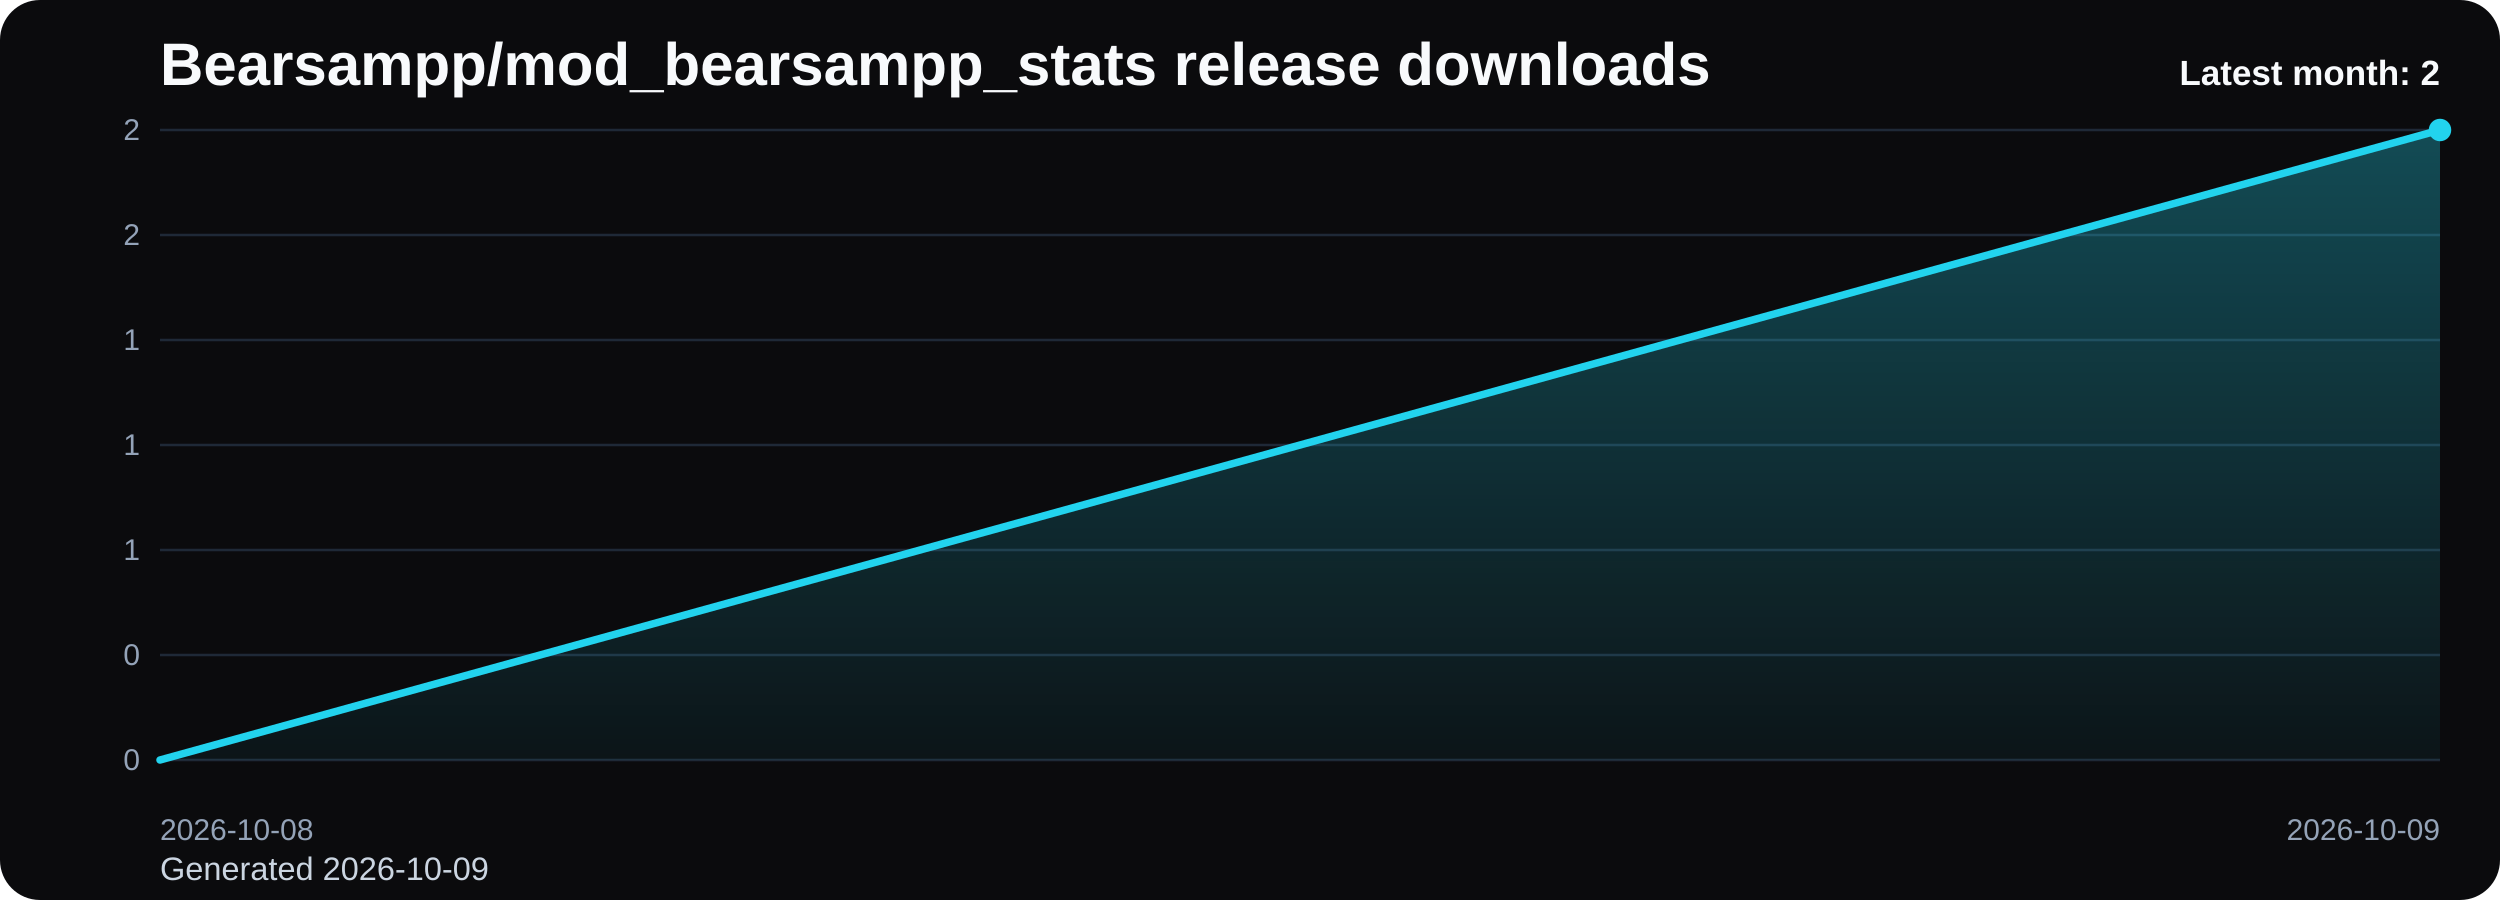
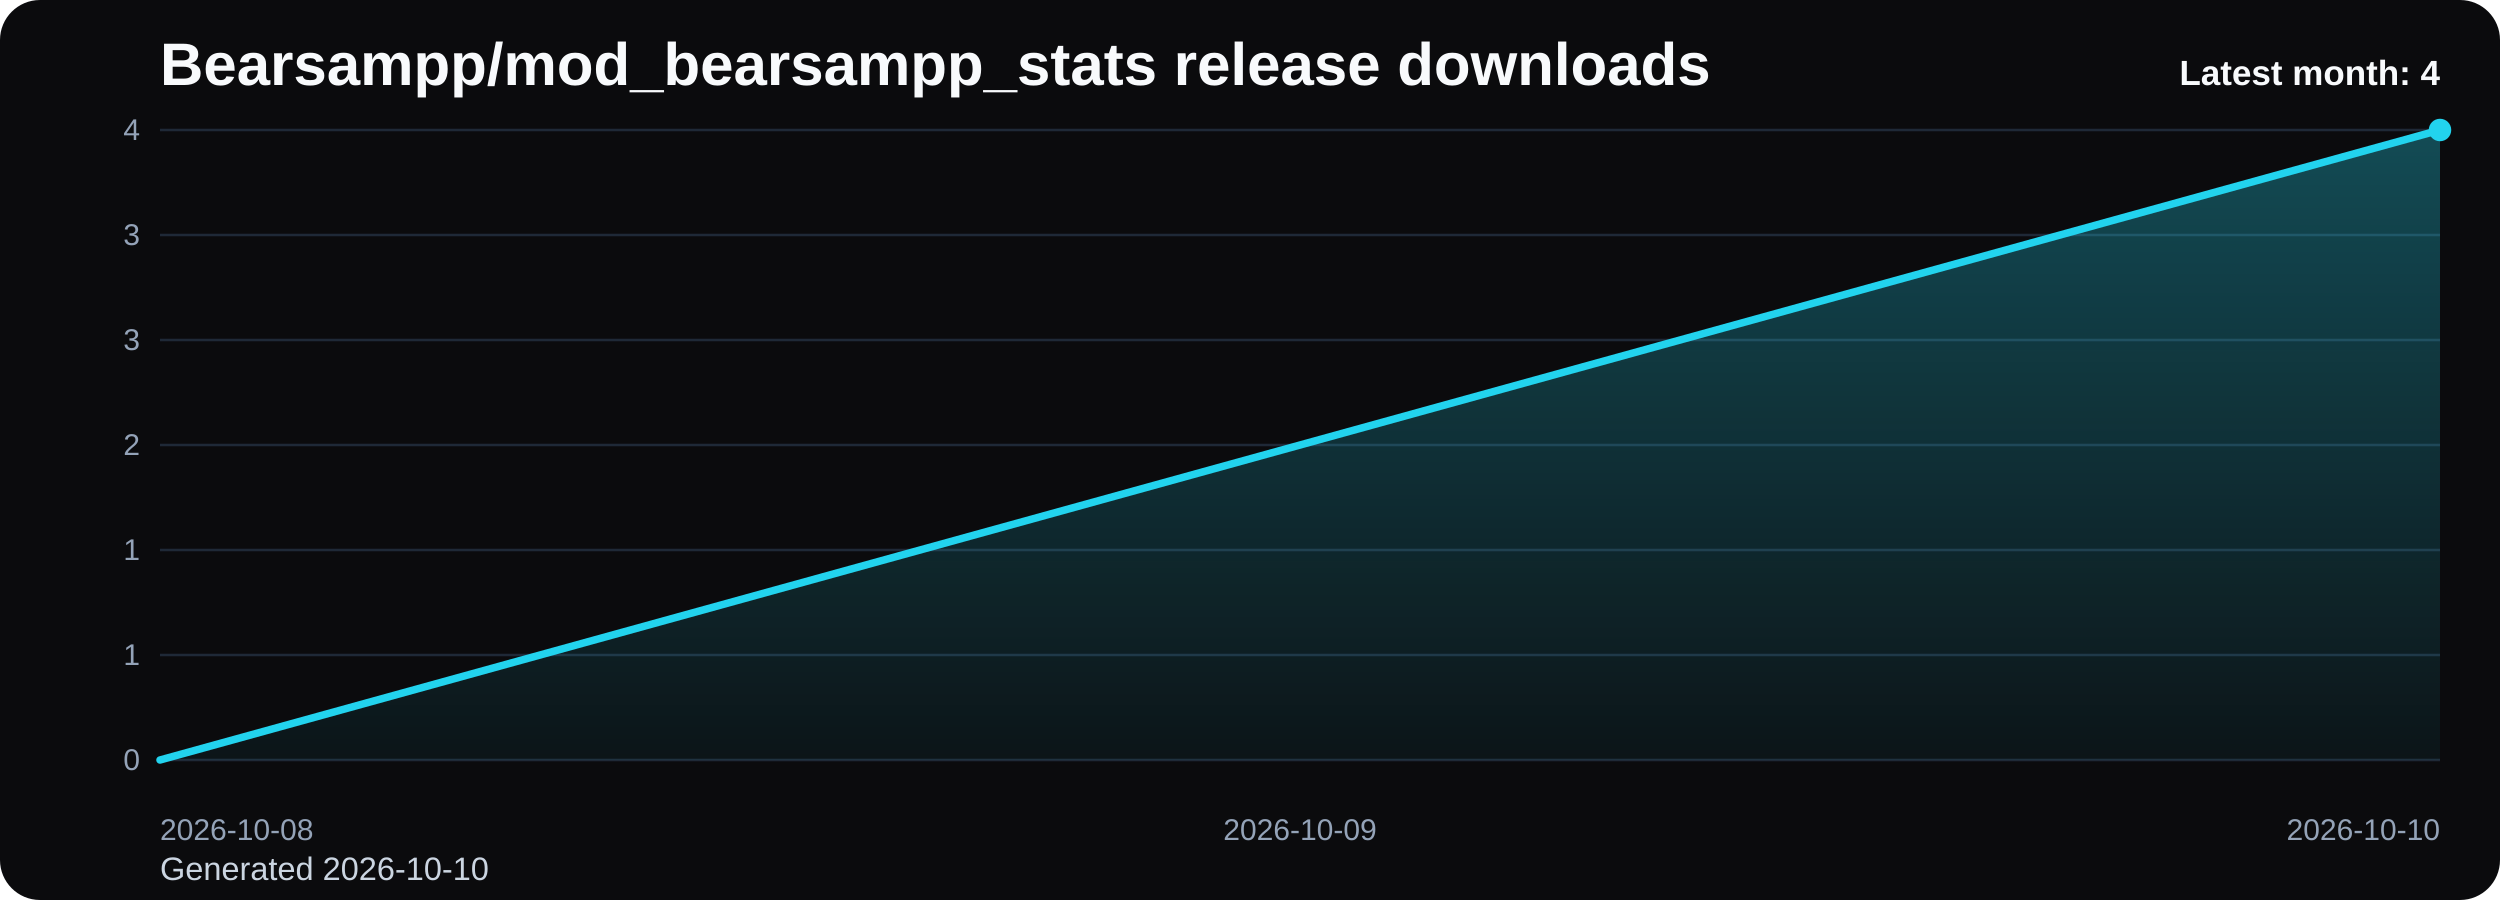
<svg xmlns="http://www.w3.org/2000/svg" viewBox="0 0 1000 360" role="img" aria-label="Bearsampp/mod_bearsampp_stats release downloads chart">
  <defs>
    <linearGradient id="fill-monthly-black" x1="0" y1="0" x2="0" y2="1">
      <stop offset="0%" stop-color="#22d3ee" stop-opacity="0.32" />
      <stop offset="100%" stop-color="#22d3ee" stop-opacity="0.05" />
    </linearGradient>
    <style>
      .bg { fill: #0b0b0d; }
      .title { font: 700 24px Arial, sans-serif; fill: #f8fafc; }
      .sub { font: 400 13px Arial, sans-serif; fill: #cbd5e1; }
      .grid { stroke: #1f2937; stroke-width: 1; }
      .axis { font: 400 12px Arial, sans-serif; fill: #94a3b8; }
      .line { fill: none; stroke: #22d3ee; stroke-width: 3; stroke-linecap: round; stroke-linejoin: round; }
      .dot { fill: #22d3ee; }
      .value { font: 600 11px Arial, sans-serif; fill: #cbd5e1; }
      .latest { font: 700 14px Arial, sans-serif; fill: #f8fafc; }
    </style>
  </defs>
  <rect class="bg" x="0" y="0" width="1000" height="360" rx="16" />
  <text class="title" x="64" y="34">Bearsampp/mod_bearsampp_stats release downloads</text>
-   <text class="sub" x="64" y="352">Generated 2026-10-09</text>
+   <text class="sub" x="64" y="352">Generated 2026-10-10</text>
  <line x1="64" y1="52.00" x2="976" y2="52.00" class="grid" />
-   <text x="56" y="56.00" text-anchor="end" class="axis">2</text>
+   <text x="56" y="56.00" text-anchor="end" class="axis">4</text>
  <line x1="64" y1="94.00" x2="976" y2="94.00" class="grid" />
-   <text x="56" y="98.00" text-anchor="end" class="axis">2</text>
+   <text x="56" y="98.00" text-anchor="end" class="axis">3</text>
  <line x1="64" y1="136.00" x2="976" y2="136.00" class="grid" />
-   <text x="56" y="140.00" text-anchor="end" class="axis">1</text>
+   <text x="56" y="140.00" text-anchor="end" class="axis">3</text>
  <line x1="64" y1="178.00" x2="976" y2="178.00" class="grid" />
-   <text x="56" y="182.00" text-anchor="end" class="axis">1</text>
+   <text x="56" y="182.00" text-anchor="end" class="axis">2</text>
  <line x1="64" y1="220.00" x2="976" y2="220.00" class="grid" />
  <text x="56" y="224.00" text-anchor="end" class="axis">1</text>
  <line x1="64" y1="262.00" x2="976" y2="262.00" class="grid" />
-   <text x="56" y="266.00" text-anchor="end" class="axis">0</text>
+   <text x="56" y="266.00" text-anchor="end" class="axis">1</text>
  <line x1="64" y1="304.00" x2="976" y2="304.00" class="grid" />
  <text x="56" y="308.00" text-anchor="end" class="axis">0</text>
-   <path d="M 64.00 304 L 64.00 304.00 L 976.00 52.00 L 976.00 304 Z" fill="url(#fill-monthly-black)" />
-   <polyline class="line" points="64.00,304.00 976.00,52.00" />
+   <path d="M 64.00 304 L 64.00 304.00 L 520.00 178.00 L 976.00 52.00 L 976.00 304 Z" fill="url(#fill-monthly-black)" />
+   <polyline class="line" points="64.00,304.00 520.00,178.00 976.00,52.00" />
  <circle class="dot" cx="976.00" cy="52.00" r="4.5" />
  <text class="axis" x="64.00" y="336" text-anchor="start">2026-10-08</text>
-   <text class="axis" x="976.00" y="336" text-anchor="end">2026-10-09</text>
-   <text class="latest" x="976" y="34" text-anchor="end">Latest month: 2</text>
+   <text class="axis" x="520.00" y="336" text-anchor="middle">2026-10-09</text>
+   <text class="axis" x="976.00" y="336" text-anchor="end">2026-10-10</text>
+   <text class="latest" x="976" y="34" text-anchor="end">Latest month: 4</text>
</svg>
